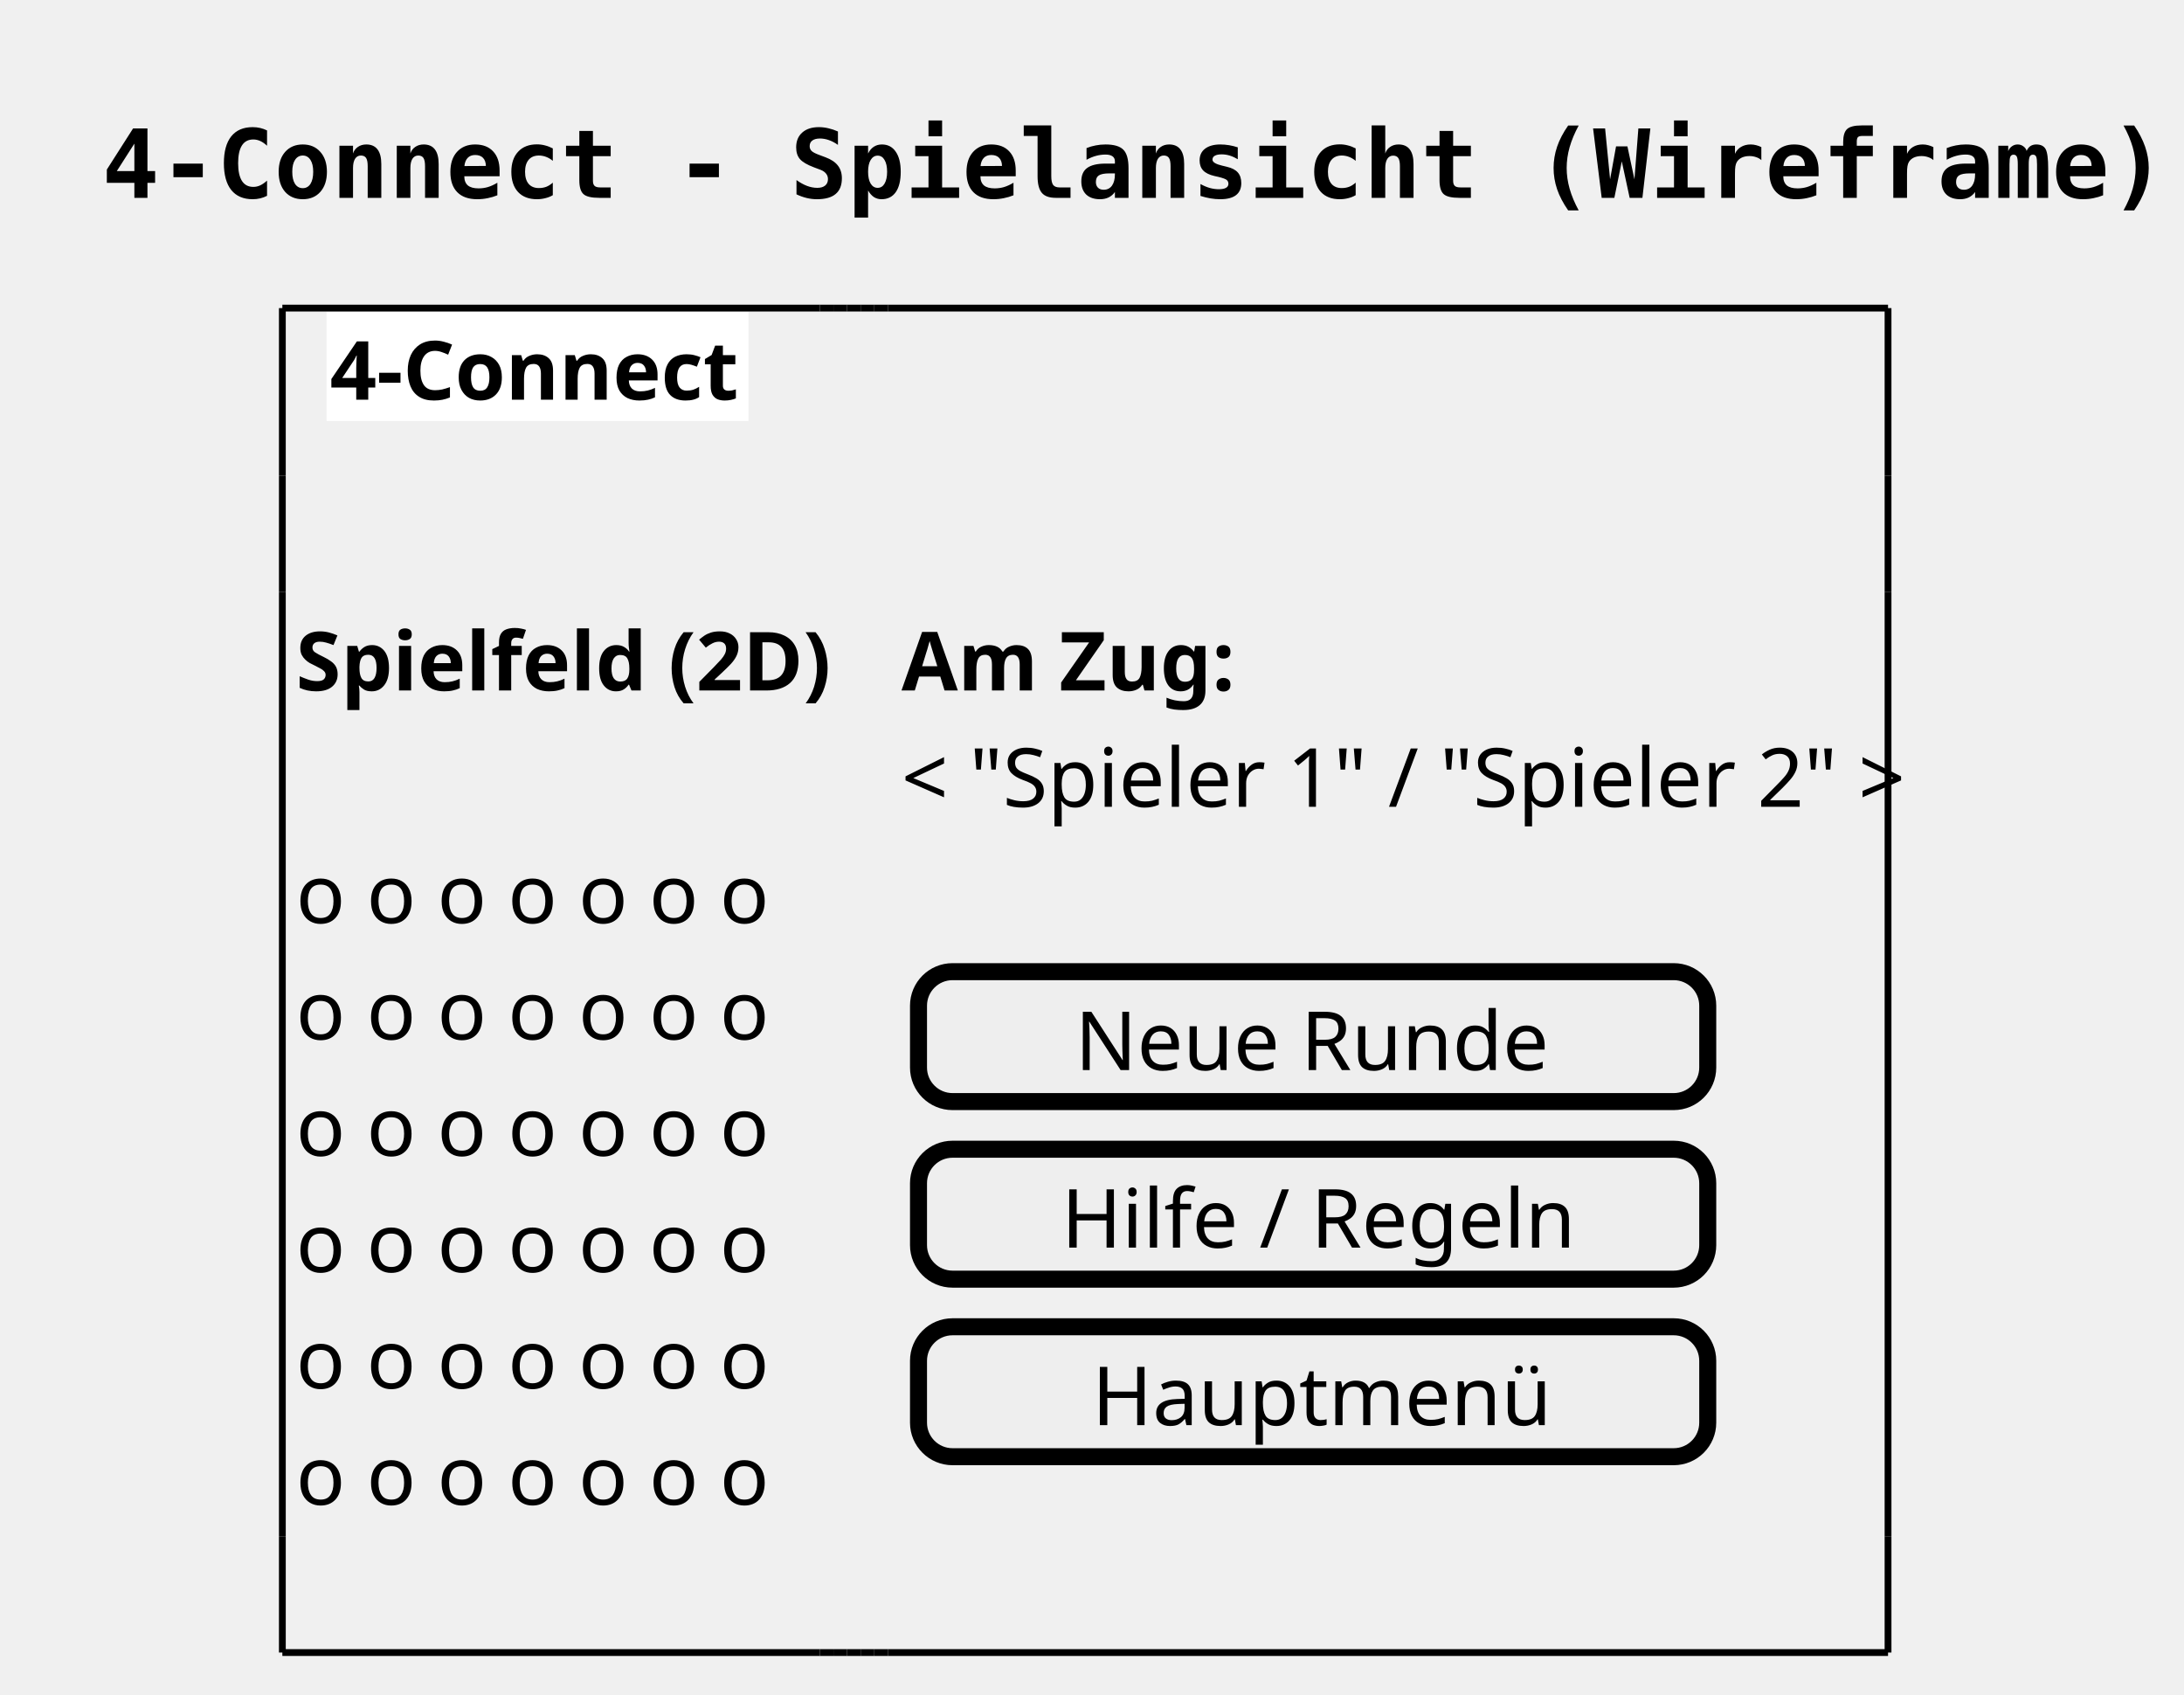
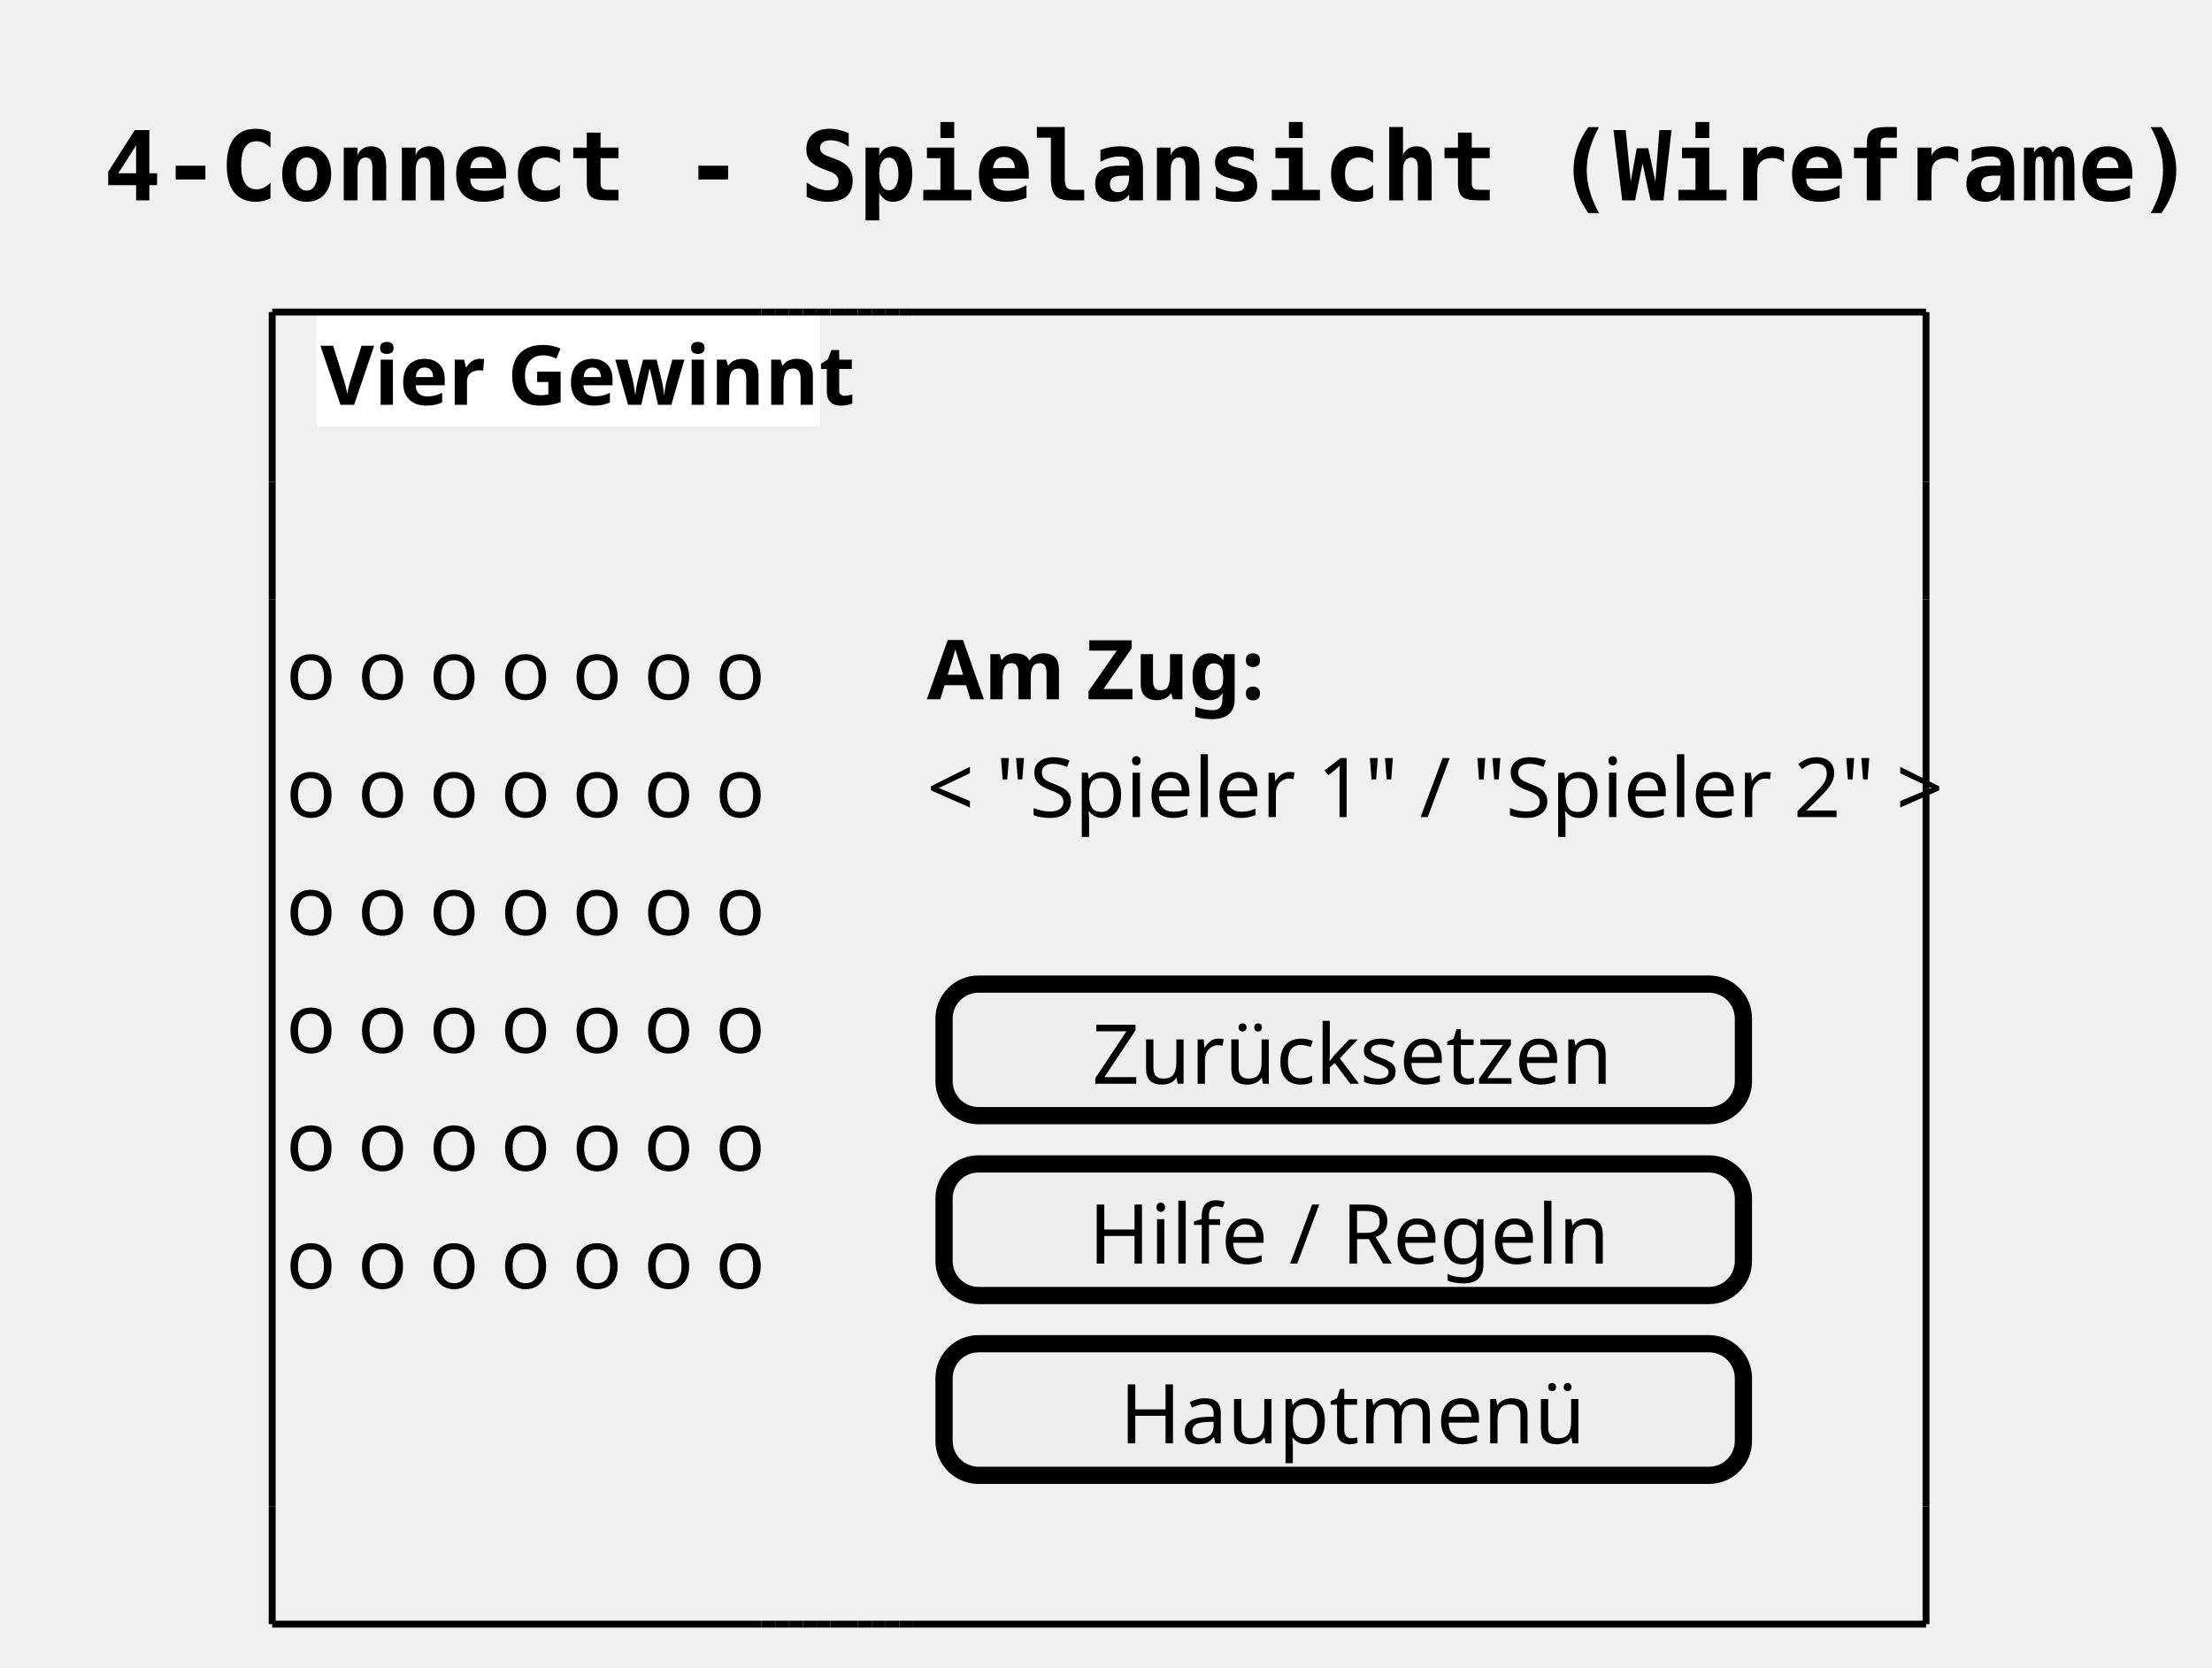
- <svg xmlns="http://www.w3.org/2000/svg" contentStyleType="text/css" height="249px" preserveAspectRatio="none" style="width:321px;height:249px;background:#FFFFFF;" version="1.1" viewBox="0 0 321 249" width="321px" zoomAndPan="magnify">
+ <svg xmlns="http://www.w3.org/2000/svg" contentStyleType="text/css" height="242px" preserveAspectRatio="none" style="width:321px;height:242px;background:#FFFFFF;" version="1.1" viewBox="0 0 321 242" width="321px" zoomAndPan="magnify">
  <defs />
  <g>
    <text fill="#000000" font-family="monospace" font-size="14" font-weight="bold" lengthAdjust="spacing" textLength="288" x="15" y="29.075">4-Connect - Spielansicht (Wireframe)</text>
-     <line style="stroke:#000000;stroke-width:1.0;" x1="42.5" x2="42.5" y1="53.826" y2="53.826" />
-     <line style="stroke:#000000;stroke-width:1.0;" x1="42.5" x2="42.5" y1="53.826" y2="53.826" />
-     <line style="stroke:#000000;stroke-width:1.0;" x1="42.5" x2="42.5" y1="53.826" y2="53.826" />
-     <line style="stroke:#000000;stroke-width:1.0;" x1="42.5" x2="42.5" y1="53.826" y2="53.826" />
-     <rect fill="#FFFFFF" height="15.094" style="stroke:#FFFFFF;stroke-width:1.0;" width="61" x="48.5" y="46.279" />
-     <text fill="#000000" font-family="sans-serif" font-size="12" font-weight="bold" lengthAdjust="spacing" textLength="58" x="48.5" y="58.736">4-Connect</text>
-     <text fill="#000000" font-family="sans-serif" font-size="12" font-weight="bold" lengthAdjust="spacing" textLength="75" x="43.5" y="101.471">Spielfeld (2D)</text>
-     <text fill="#000000" font-family="sans-serif" font-size="12" lengthAdjust="spacing" textLength="67" x="43.5" y="135.658">o o o o o o o</text>
-     <text fill="#000000" font-family="sans-serif" font-size="12" lengthAdjust="spacing" textLength="67" x="43.5" y="152.752">o o o o o o o</text>
-     <text fill="#000000" font-family="sans-serif" font-size="12" lengthAdjust="spacing" textLength="67" x="43.5" y="169.846">o o o o o o o</text>
-     <text fill="#000000" font-family="sans-serif" font-size="12" lengthAdjust="spacing" textLength="67" x="43.5" y="186.94">o o o o o o o</text>
-     <text fill="#000000" font-family="sans-serif" font-size="12" lengthAdjust="spacing" textLength="67" x="43.5" y="204.033">o o o o o o o</text>
-     <text fill="#000000" font-family="sans-serif" font-size="12" lengthAdjust="spacing" textLength="67" x="43.5" y="221.127">o o o o o o o</text>
-     <text fill="#000000" font-family="sans-serif" font-size="12" font-weight="bold" lengthAdjust="spacing" textLength="46" x="132.5" y="101.471">Am Zug:</text>
-     <text fill="#000000" font-family="sans-serif" font-size="12" lengthAdjust="spacing" textLength="143" x="132.5" y="118.564">&lt; "Spieler 1" / "Spieler 2" &gt;</text>
-     <rect fill="#EEEEEE" height="19.094" rx="5" ry="5" style="stroke:#000000;stroke-width:2.5;" width="116" x="135" y="142.795" />
-     <text fill="#000000" font-family="sans-serif" font-size="12" lengthAdjust="spacing" textLength="70" x="158" y="157.252">Neue Runde</text>
-     <rect fill="#EEEEEE" height="19.094" rx="5" ry="5" style="stroke:#000000;stroke-width:2.5;" width="116" x="135" y="168.889" />
-     <text fill="#000000" font-family="sans-serif" font-size="12" lengthAdjust="spacing" textLength="74" x="156" y="183.346">Hilfe / Regeln</text>
-     <rect fill="#EEEEEE" height="19.094" rx="5" ry="5" style="stroke:#000000;stroke-width:2.5;" width="116" x="135" y="194.982" />
-     <text fill="#000000" font-family="sans-serif" font-size="12" lengthAdjust="spacing" textLength="65" x="160.5" y="209.44">Hauptmenü</text>
-     <line style="stroke:#000000;stroke-width:1.0;" x1="41.5" x2="120.5" y1="45.279" y2="45.279" />
-     <line style="stroke:#000000;stroke-width:1.0;" x1="126.5" x2="128.5" y1="242.857" y2="242.857" />
+     <line style="stroke:#000000;stroke-width:1.0;" x1="40.5" x2="40.5" y1="53.826" y2="53.826" />
+     <line style="stroke:#000000;stroke-width:1.0;" x1="40.5" x2="40.5" y1="53.826" y2="53.826" />
+     <line style="stroke:#000000;stroke-width:1.0;" x1="40.5" x2="40.5" y1="53.826" y2="53.826" />
+     <line style="stroke:#000000;stroke-width:1.0;" x1="40.5" x2="40.5" y1="53.826" y2="53.826" />
+     <rect fill="#FFFFFF" height="15.094" style="stroke:#FFFFFF;stroke-width:1.0;" width="72" x="46.5" y="46.279" />
+     <text fill="#000000" font-family="sans-serif" font-size="12" font-weight="bold" lengthAdjust="spacing" textLength="72" x="46.5" y="58.736">Vier Gewinnt</text>
+     <text fill="#000000" font-family="sans-serif" font-size="12" lengthAdjust="spacing" textLength="67" x="41.5" y="101.471">o o o o o o o</text>
+     <text fill="#000000" font-family="sans-serif" font-size="12" lengthAdjust="spacing" textLength="67" x="41.5" y="118.564">o o o o o o o</text>
+     <text fill="#000000" font-family="sans-serif" font-size="12" lengthAdjust="spacing" textLength="67" x="41.5" y="135.658">o o o o o o o</text>
+     <text fill="#000000" font-family="sans-serif" font-size="12" lengthAdjust="spacing" textLength="67" x="41.5" y="152.752">o o o o o o o</text>
+     <text fill="#000000" font-family="sans-serif" font-size="12" lengthAdjust="spacing" textLength="67" x="41.5" y="169.846">o o o o o o o</text>
+     <text fill="#000000" font-family="sans-serif" font-size="12" lengthAdjust="spacing" textLength="67" x="41.5" y="186.94">o o o o o o o</text>
+     <text fill="#000000" font-family="sans-serif" font-size="12" font-weight="bold" lengthAdjust="spacing" textLength="46" x="134.5" y="101.471">Am Zug:</text>
+     <text fill="#000000" font-family="sans-serif" font-size="12" lengthAdjust="spacing" textLength="143" x="134.5" y="118.564">&lt; "Spieler 1" / "Spieler 2" &gt;</text>
+     <rect fill="#EEEEEE" height="19.094" rx="5" ry="5" style="stroke:#000000;stroke-width:2.5;" width="116" x="137" y="142.795" />
+     <text fill="#000000" font-family="sans-serif" font-size="12" lengthAdjust="spacing" textLength="73" x="158.5" y="157.252">Zurücksetzen</text>
+     <rect fill="#EEEEEE" height="19.094" rx="5" ry="5" style="stroke:#000000;stroke-width:2.5;" width="116" x="137" y="168.889" />
+     <text fill="#000000" font-family="sans-serif" font-size="12" lengthAdjust="spacing" textLength="74" x="158" y="183.346">Hilfe / Regeln</text>
+     <rect fill="#EEEEEE" height="19.094" rx="5" ry="5" style="stroke:#000000;stroke-width:2.5;" width="116" x="137" y="194.982" />
+     <text fill="#000000" font-family="sans-serif" font-size="12" lengthAdjust="spacing" textLength="65" x="162.5" y="209.44">Hauptmenü</text>
+     <line style="stroke:#000000;stroke-width:1.0;" x1="39.5" x2="110.5" y1="45.279" y2="45.279" />
+     <line style="stroke:#000000;stroke-width:1.0;" x1="116.5" x2="118.5" y1="235.67" y2="235.67" />
+     <line style="stroke:#000000;stroke-width:1.0;" x1="110.5" x2="112.5" y1="45.279" y2="45.279" />
+     <line style="stroke:#000000;stroke-width:1.0;" x1="118.5" x2="120.5" y1="235.67" y2="235.67" />
+     <line style="stroke:#000000;stroke-width:1.0;" x1="112.5" x2="114.5" y1="45.279" y2="45.279" />
+     <line style="stroke:#000000;stroke-width:1.0;" x1="120.5" x2="122.5" y1="235.67" y2="235.67" />
+     <line style="stroke:#000000;stroke-width:1.0;" x1="114.5" x2="116.5" y1="45.279" y2="45.279" />
+     <line style="stroke:#000000;stroke-width:1.0;" x1="122.5" x2="124.5" y1="235.67" y2="235.67" />
+     <line style="stroke:#000000;stroke-width:1.0;" x1="116.5" x2="118.5" y1="45.279" y2="45.279" />
+     <line style="stroke:#000000;stroke-width:1.0;" x1="124.5" x2="126.5" y1="235.67" y2="235.67" />
+     <line style="stroke:#000000;stroke-width:1.0;" x1="118.5" x2="120.5" y1="45.279" y2="45.279" />
+     <line style="stroke:#000000;stroke-width:1.0;" x1="126.5" x2="128.5" y1="235.67" y2="235.67" />
    <line style="stroke:#000000;stroke-width:1.0;" x1="120.5" x2="122.5" y1="45.279" y2="45.279" />
-     <line style="stroke:#000000;stroke-width:1.0;" x1="128.5" x2="130.5" y1="242.857" y2="242.857" />
+     <line style="stroke:#000000;stroke-width:1.0;" x1="128.5" x2="130.5" y1="235.67" y2="235.67" />
    <line style="stroke:#000000;stroke-width:1.0;" x1="122.5" x2="124.5" y1="45.279" y2="45.279" />
-     <line style="stroke:#000000;stroke-width:1.0;" x1="130.5" x2="277.5" y1="242.857" y2="242.857" />
+     <line style="stroke:#000000;stroke-width:1.0;" x1="130.5" x2="132.5" y1="235.67" y2="235.67" />
    <line style="stroke:#000000;stroke-width:1.0;" x1="124.5" x2="126.5" y1="45.279" y2="45.279" />
+     <line style="stroke:#000000;stroke-width:1.0;" x1="132.5" x2="279.5" y1="235.67" y2="235.67" />
    <line style="stroke:#000000;stroke-width:1.0;" x1="126.5" x2="128.5" y1="45.279" y2="45.279" />
    <line style="stroke:#000000;stroke-width:1.0;" x1="128.5" x2="130.5" y1="45.279" y2="45.279" />
-     <line style="stroke:#000000;stroke-width:1.0;" x1="130.5" x2="277.5" y1="45.279" y2="45.279" />
-     <line style="stroke:#000000;stroke-width:1.0;" x1="41.5" x2="120.5" y1="242.857" y2="242.857" />
-     <line style="stroke:#000000;stroke-width:1.0;" x1="120.5" x2="122.5" y1="242.857" y2="242.857" />
-     <line style="stroke:#000000;stroke-width:1.0;" x1="122.5" x2="124.5" y1="242.857" y2="242.857" />
-     <line style="stroke:#000000;stroke-width:1.0;" x1="124.5" x2="126.5" y1="242.857" y2="242.857" />
-     <line style="stroke:#000000;stroke-width:1.0;" x1="41.5" x2="41.5" y1="45.279" y2="69.92" />
-     <line style="stroke:#000000;stroke-width:1.0;" x1="277.5" x2="277.5" y1="225.764" y2="242.857" />
-     <line style="stroke:#000000;stroke-width:1.0;" x1="277.5" x2="277.5" y1="87.014" y2="225.764" />
-     <line style="stroke:#000000;stroke-width:1.0;" x1="277.5" x2="277.5" y1="69.92" y2="87.014" />
-     <line style="stroke:#000000;stroke-width:1.0;" x1="277.5" x2="277.5" y1="45.279" y2="69.92" />
-     <line style="stroke:#000000;stroke-width:1.0;" x1="41.5" x2="41.5" y1="225.764" y2="242.857" />
-     <line style="stroke:#000000;stroke-width:1.0;" x1="41.5" x2="41.5" y1="87.014" y2="225.764" />
-     <line style="stroke:#000000;stroke-width:1.0;" x1="41.5" x2="41.5" y1="69.92" y2="87.014" />
+     <line style="stroke:#000000;stroke-width:1.0;" x1="130.5" x2="132.5" y1="45.279" y2="45.279" />
+     <line style="stroke:#000000;stroke-width:1.0;" x1="132.5" x2="279.5" y1="45.279" y2="45.279" />
+     <line style="stroke:#000000;stroke-width:1.0;" x1="39.5" x2="110.5" y1="235.67" y2="235.67" />
+     <line style="stroke:#000000;stroke-width:1.0;" x1="110.5" x2="112.5" y1="235.67" y2="235.67" />
+     <line style="stroke:#000000;stroke-width:1.0;" x1="112.5" x2="114.5" y1="235.67" y2="235.67" />
+     <line style="stroke:#000000;stroke-width:1.0;" x1="114.5" x2="116.5" y1="235.67" y2="235.67" />
+     <line style="stroke:#000000;stroke-width:1.0;" x1="39.5" x2="39.5" y1="45.279" y2="69.92" />
+     <line style="stroke:#000000;stroke-width:1.0;" x1="279.5" x2="279.5" y1="218.576" y2="235.67" />
+     <line style="stroke:#000000;stroke-width:1.0;" x1="279.5" x2="279.5" y1="87.014" y2="218.576" />
+     <line style="stroke:#000000;stroke-width:1.0;" x1="279.5" x2="279.5" y1="69.92" y2="87.014" />
+     <line style="stroke:#000000;stroke-width:1.0;" x1="279.5" x2="279.5" y1="45.279" y2="69.92" />
+     <line style="stroke:#000000;stroke-width:1.0;" x1="39.5" x2="39.5" y1="218.576" y2="235.67" />
+     <line style="stroke:#000000;stroke-width:1.0;" x1="39.5" x2="39.5" y1="87.014" y2="218.576" />
+     <line style="stroke:#000000;stroke-width:1.0;" x1="39.5" x2="39.5" y1="69.92" y2="87.014" />
  </g>
</svg>
